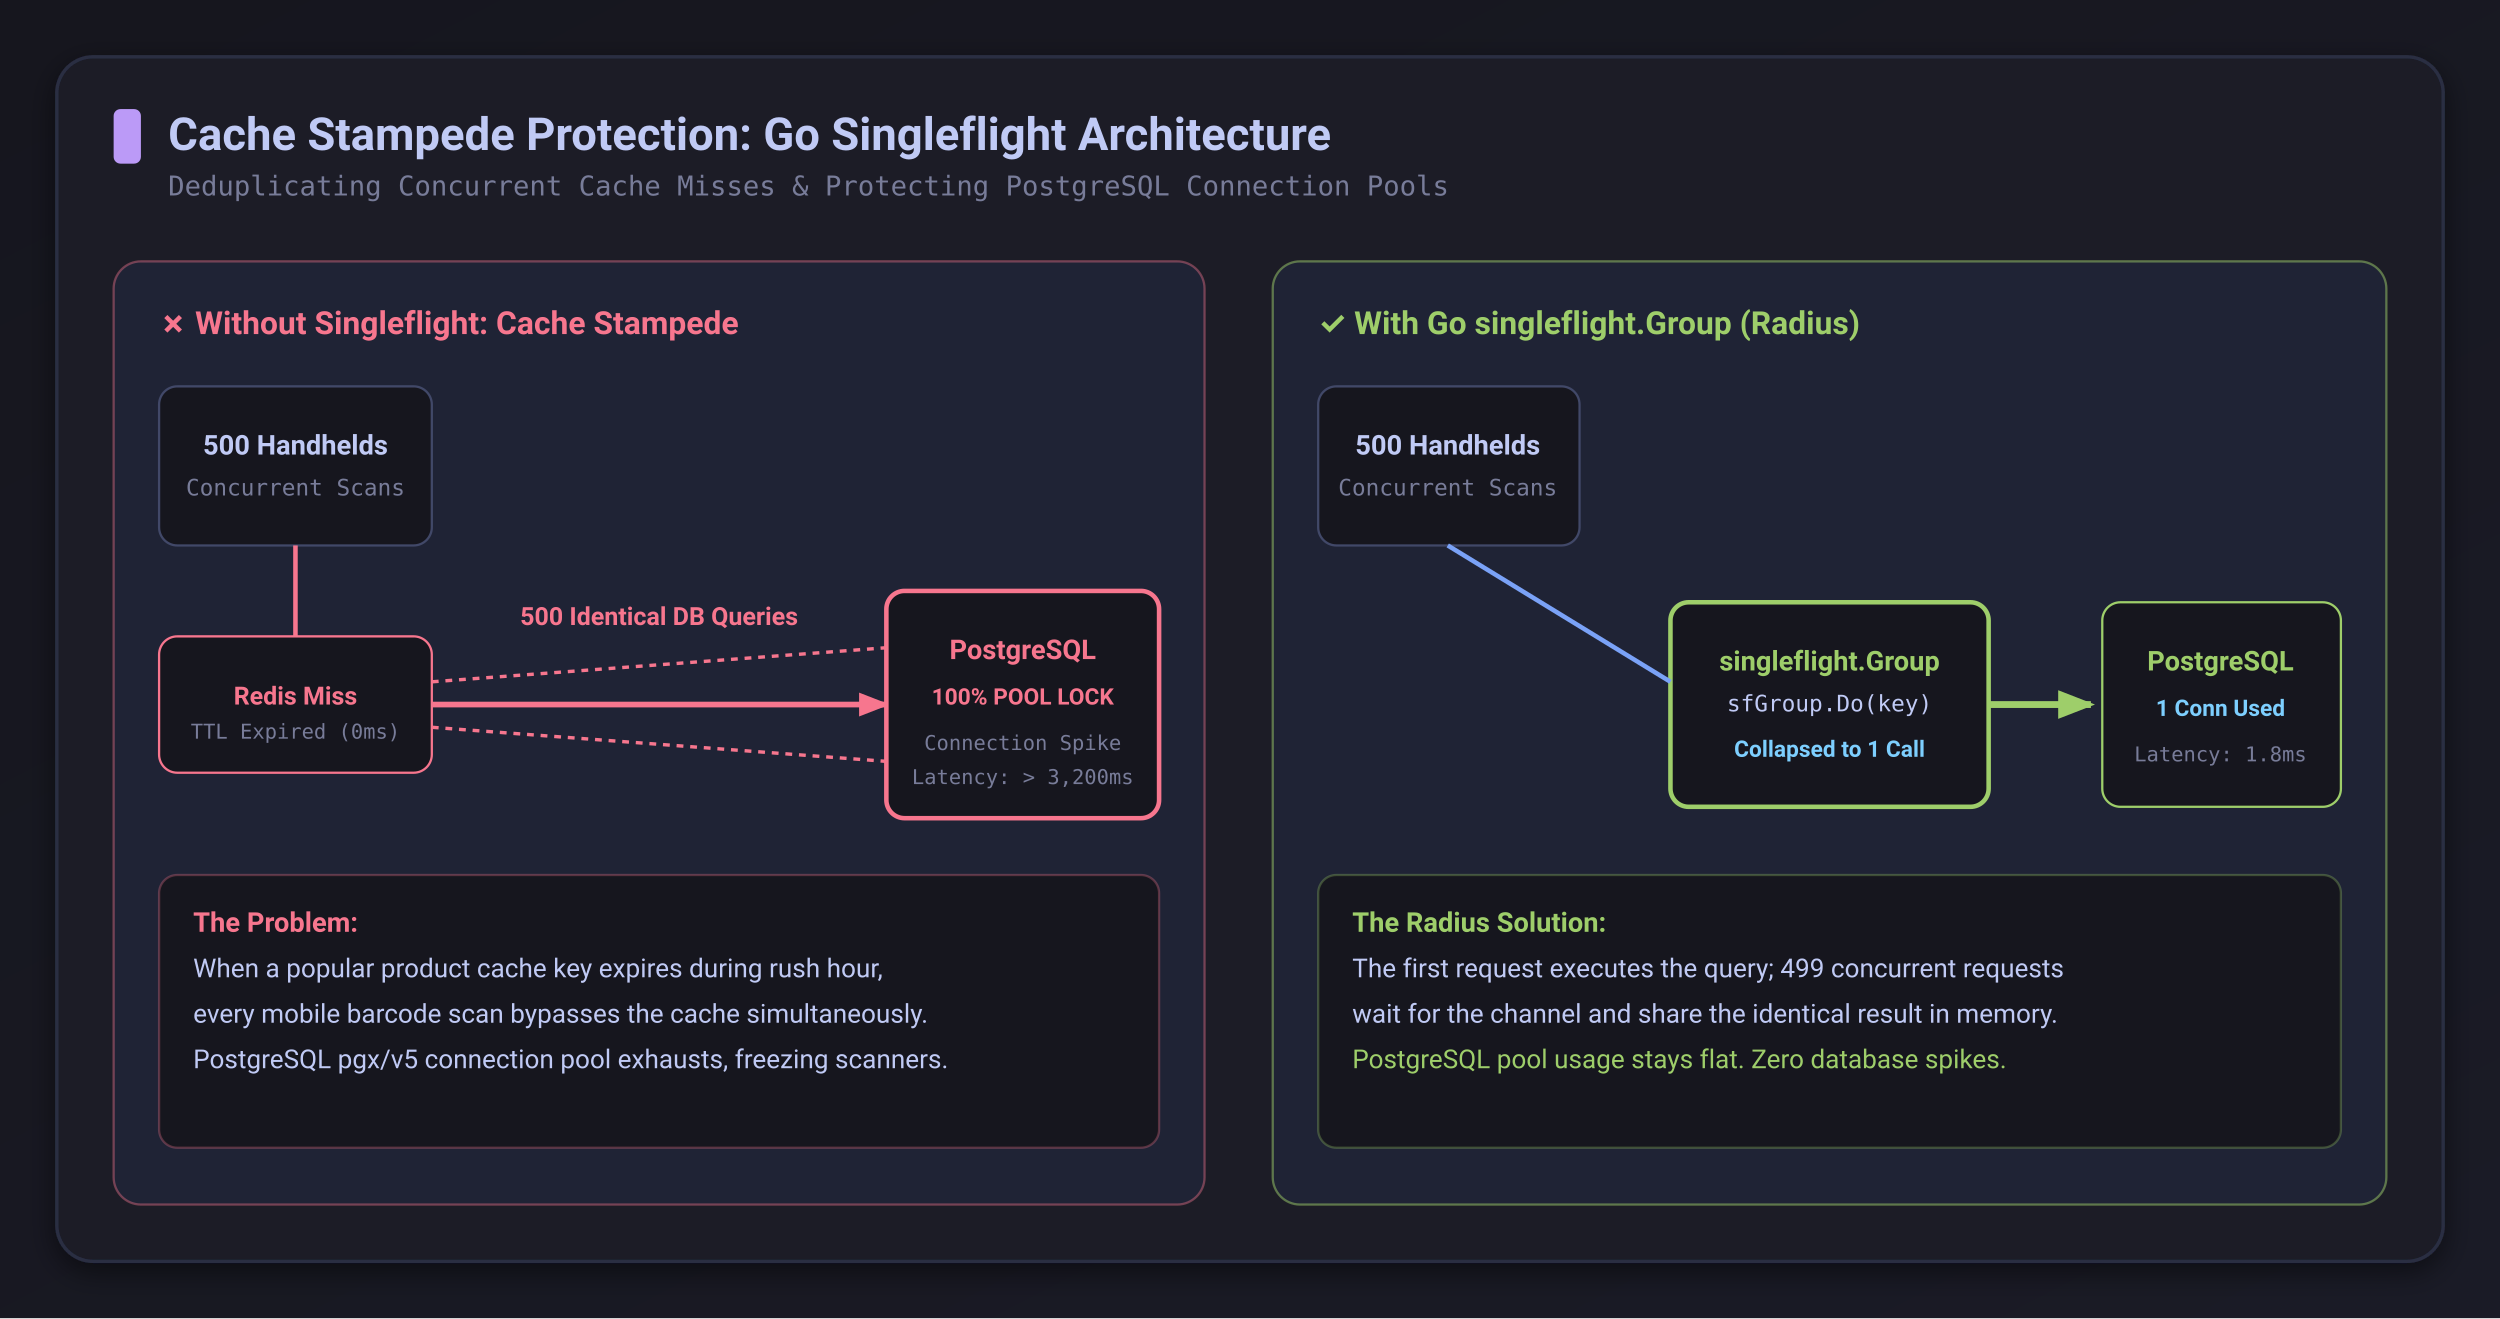
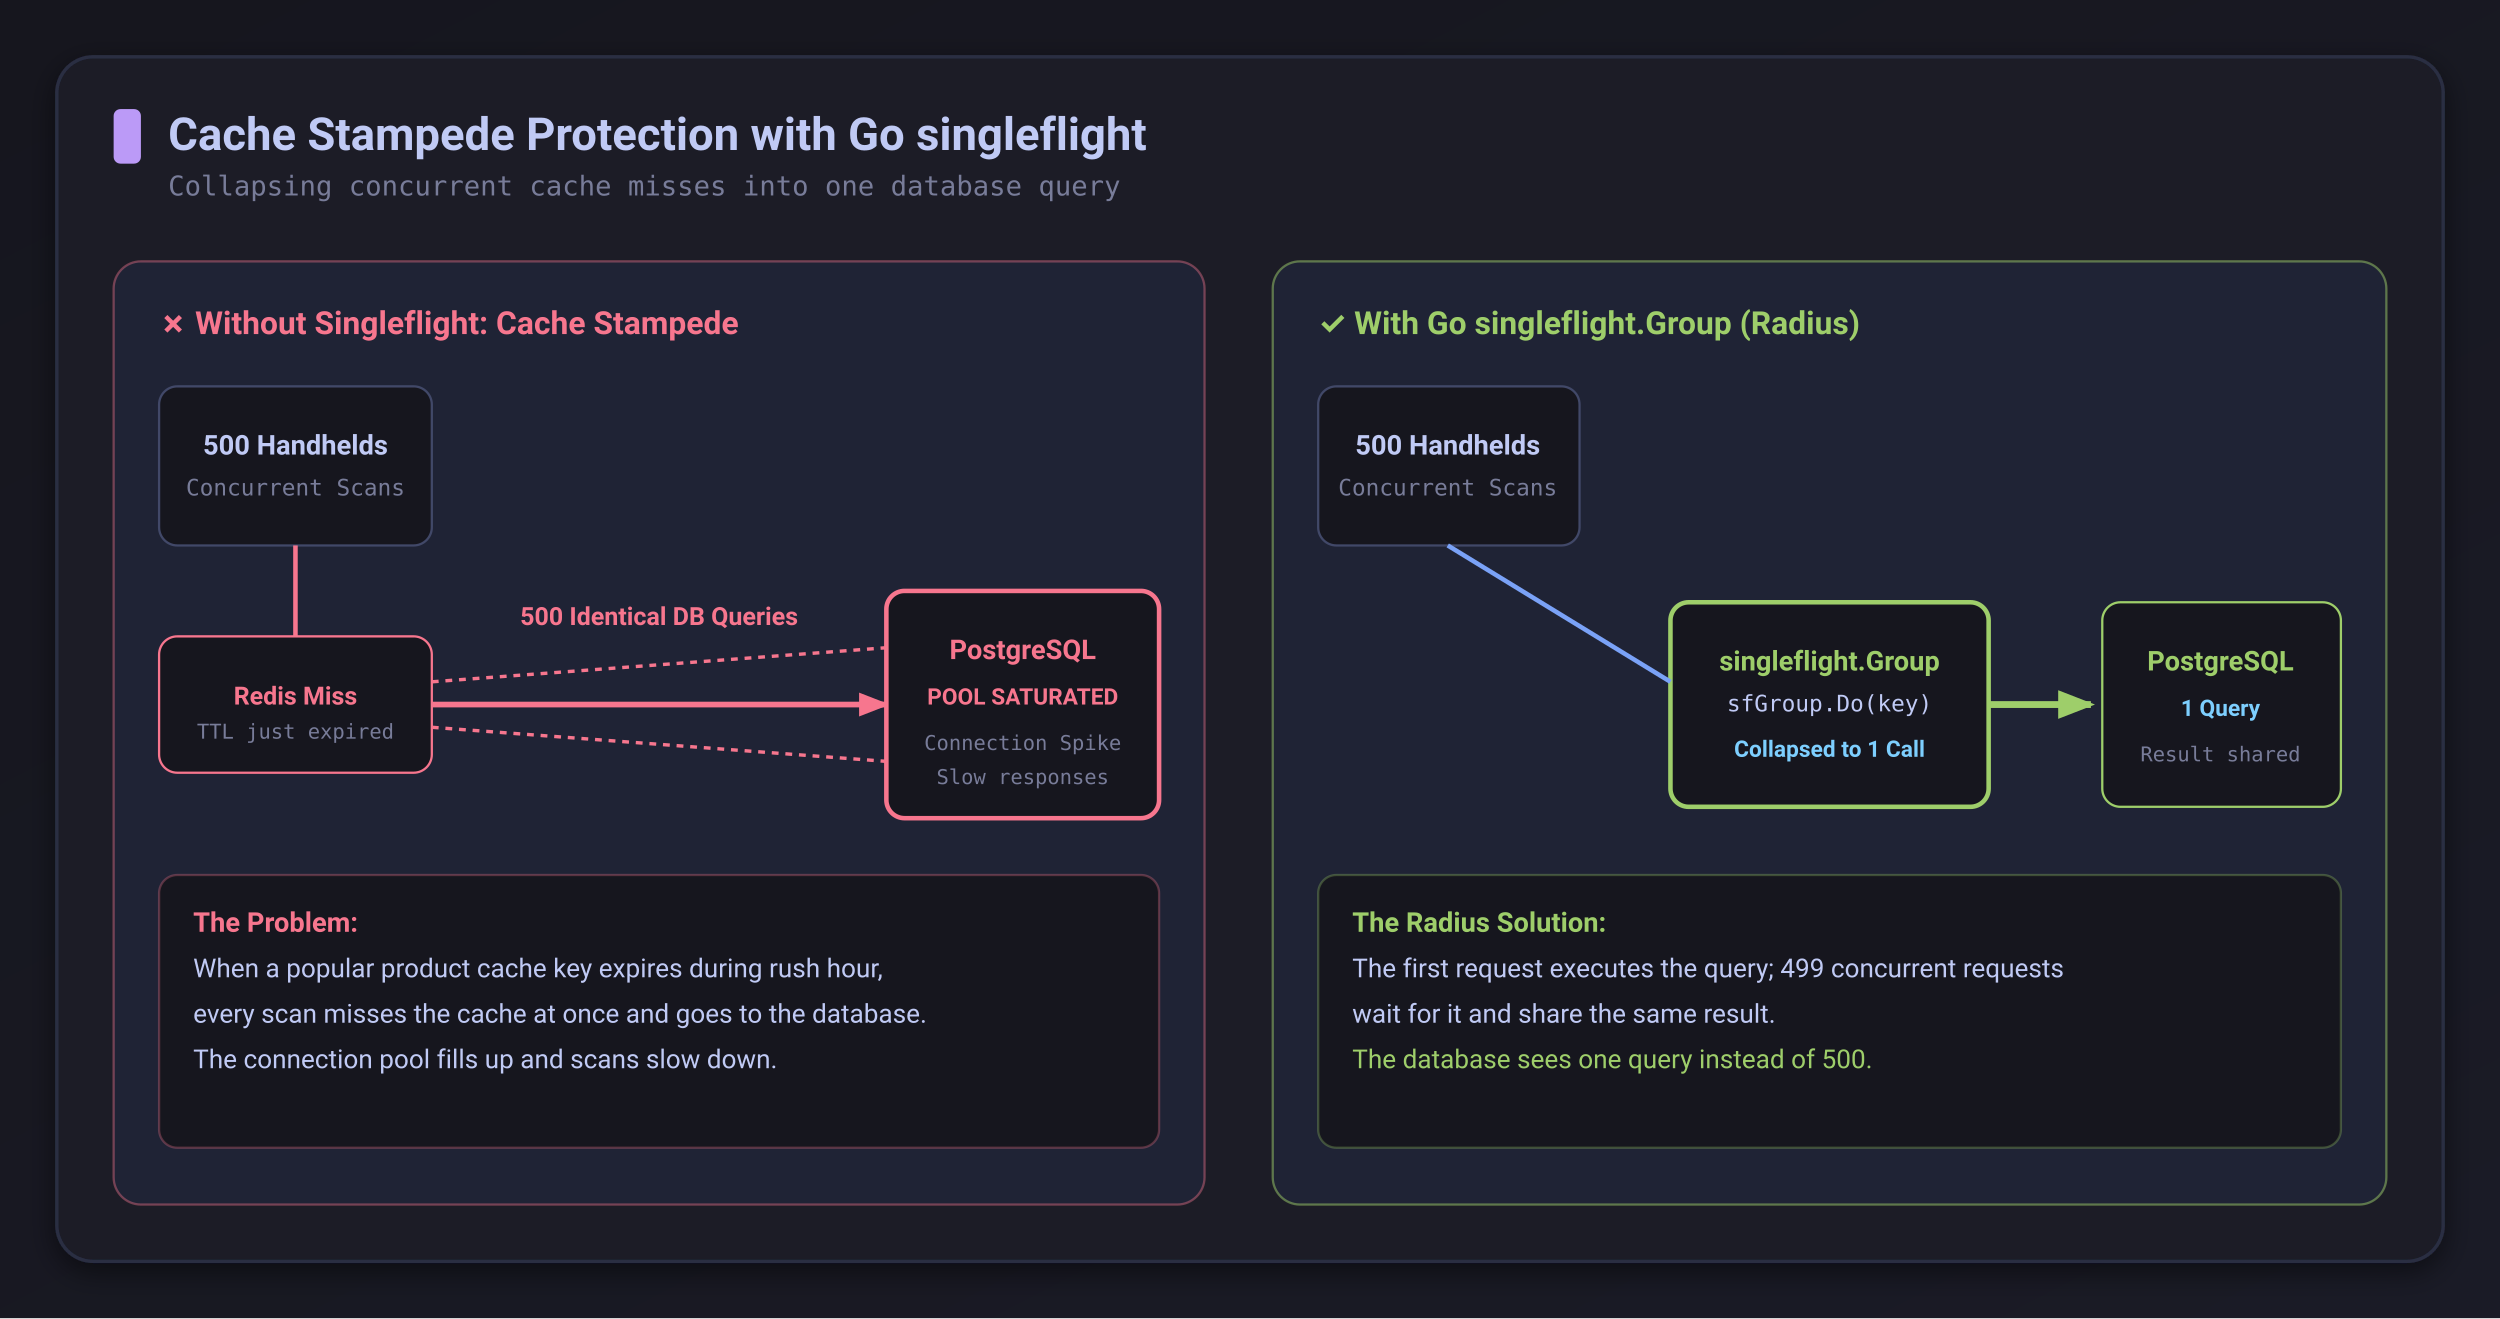
<svg xmlns="http://www.w3.org/2000/svg" viewBox="0 0 1100 580" width="100%" height="100%" style="background-color: #16161e; font-family: -apple-system, BlinkMacSystemFont, 'Segoe UI', Roboto, 'Helvetica Neue', Arial, sans-serif;">
  <defs>
    <linearGradient id="bgGrad" x1="0%" y1="0%" x2="100%" y2="100%">
      <stop offset="0%" stop-color="#16161e" />
      <stop offset="100%" stop-color="#1a1b26" />
    </linearGradient>
    <filter id="shadow" x="-5%" y="-5%" width="110%" height="115%">
      <feDropShadow dx="0" dy="4" stdDeviation="6" flood-color="#000000" flood-opacity="0.5" />
    </filter>
    <marker id="arrowRed" viewBox="0 0 10 10" refX="8" refY="5" markerWidth="6" markerHeight="6" orient="auto-start-reverse">
      <path d="M 0 1.5 L 9 5 L 0 8.5 z" fill="#f7768e" />
    </marker>
    <marker id="arrowGreen" viewBox="0 0 10 10" refX="8" refY="5" markerWidth="6" markerHeight="6" orient="auto-start-reverse">
      <path d="M 0 1.5 L 9 5 L 0 8.5 z" fill="#9ece6a" />
    </marker>
    <marker id="arrowBlue" viewBox="0 0 10 10" refX="8" refY="5" markerWidth="6" markerHeight="6" orient="auto-start-reverse">
      <path d="M 0 1.5 L 9 5 L 0 8.5 z" fill="#7aa2f7" />
    </marker>
  </defs>
  <rect width="1100" height="580" fill="url(#bgGrad)" />
  <rect x="25" y="25" width="1050" height="530" rx="16" fill="#1a1b26" stroke="#292e42" stroke-width="1.5" filter="url(#shadow)" />
  <g transform="translate(50, 60)">
    <rect x="0" y="-12" width="12" height="24" rx="3" fill="#bb9af7" />
-     <text x="24" y="6" fill="#c0caf5" font-size="20" font-weight="700">Cache Stampede Protection: Go Singleflight Architecture</text>
-     <text x="24" y="26" fill="#787c99" font-size="12" font-family="monospace">Deduplicating Concurrent Cache Misses &amp; Protecting PostgreSQL Connection Pools</text>
+     <text x="24" y="6" fill="#c0caf5" font-size="20" font-weight="700">Cache Stampede Protection with Go singleflight</text>
+     <text x="24" y="26" fill="#787c99" font-size="12" font-family="monospace">Collapsing concurrent cache misses into one database query</text>
  </g>
  <g transform="translate(50, 115)">
    <rect x="0" y="0" width="480" height="415" rx="12" fill="#1f2335" stroke="#f7768e" stroke-opacity="0.4" />
    <text x="20" y="32" fill="#f7768e" font-size="14" font-weight="700">✗ Without Singleflight: Cache Stampede</text>
    <rect x="20" y="55" width="120" height="70" rx="8" fill="#16161e" stroke="#414868" />
    <text x="80" y="85" fill="#c0caf5" font-size="12" font-weight="700" text-anchor="middle">500 Handhelds</text>
    <text x="80" y="103" fill="#787c99" font-size="10" font-family="monospace" text-anchor="middle">Concurrent Scans</text>
    <rect x="20" y="165" width="120" height="60" rx="8" fill="#16161e" stroke="#f7768e" />
    <text x="80" y="195" fill="#f7768e" font-size="11" font-weight="700" text-anchor="middle">Redis Miss</text>
-     <text x="80" y="210" fill="#787c99" font-size="9" font-family="monospace" text-anchor="middle">TTL Expired (0ms)</text>
+     <text x="80" y="210" fill="#787c99" font-size="9" font-family="monospace" text-anchor="middle">TTL just expired</text>
    <line x1="80" y1="125" x2="80" y2="165" stroke="#f7768e" stroke-width="2" />
    <path d="M 140 195 L 340 195" stroke="#f7768e" stroke-width="2.5" marker-end="url(#arrowRed)" />
    <path d="M 140 185 L 340 170" stroke="#f7768e" stroke-width="1.5" stroke-dasharray="3 3" />
    <path d="M 140 205 L 340 220" stroke="#f7768e" stroke-width="1.5" stroke-dasharray="3 3" />
    <text x="240" y="160" fill="#f7768e" font-size="11" font-weight="700" text-anchor="middle">500 Identical DB Queries</text>
    <rect x="340" y="145" width="120" height="100" rx="8" fill="#16161e" stroke="#f7768e" stroke-width="2" />
    <text x="400" y="175" fill="#f7768e" font-size="12" font-weight="700" text-anchor="middle">PostgreSQL</text>
-     <text x="400" y="195" fill="#f7768e" font-size="10" font-weight="700" text-anchor="middle">100% POOL LOCK</text>
+     <text x="400" y="195" fill="#f7768e" font-size="10" font-weight="700" text-anchor="middle">POOL SATURATED</text>
    <text x="400" y="215" fill="#787c99" font-size="9" font-family="monospace" text-anchor="middle">Connection Spike</text>
-     <text x="400" y="230" fill="#787c99" font-size="9" font-family="monospace" text-anchor="middle">Latency: &gt; 3,200ms</text>
+     <text x="400" y="230" fill="#787c99" font-size="9" font-family="monospace" text-anchor="middle">Slow responses</text>
    <rect x="20" y="270" width="440" height="120" rx="8" fill="#16161e" stroke="#f7768e" stroke-opacity="0.3" />
    <text x="35" y="295" fill="#f7768e" font-size="12" font-weight="700">The Problem:</text>
    <text x="35" y="315" fill="#c0caf5" font-size="11.5">When a popular product cache key expires during rush hour,</text>
-     <text x="35" y="335" fill="#c0caf5" font-size="11.5">every mobile barcode scan bypasses the cache simultaneously.</text>
-     <text x="35" y="355" fill="#c0caf5" font-size="11.5">PostgreSQL pgx/v5 connection pool exhausts, freezing scanners.</text>
+     <text x="35" y="335" fill="#c0caf5" font-size="11.5">every scan misses the cache at once and goes to the database.</text>
+     <text x="35" y="355" fill="#c0caf5" font-size="11.5">The connection pool fills up and scans slow down.</text>
  </g>
  <g transform="translate(560, 115)">
    <rect x="0" y="0" width="490" height="415" rx="12" fill="#1f2335" stroke="#9ece6a" stroke-opacity="0.5" />
    <text x="20" y="32" fill="#9ece6a" font-size="14" font-weight="700">✓ With Go singleflight.Group (Radius)</text>
    <rect x="20" y="55" width="115" height="70" rx="8" fill="#16161e" stroke="#414868" />
    <text x="77" y="85" fill="#c0caf5" font-size="12" font-weight="700" text-anchor="middle">500 Handhelds</text>
    <text x="77" y="103" fill="#787c99" font-size="10" font-family="monospace" text-anchor="middle">Concurrent Scans</text>
    <rect x="175" y="150" width="140" height="90" rx="8" fill="#16161e" stroke="#9ece6a" stroke-width="2" />
    <text x="245" y="180" fill="#9ece6a" font-size="12" font-weight="700" text-anchor="middle">singleflight.Group</text>
    <text x="245" y="198" fill="#c0caf5" font-size="10" font-family="monospace" text-anchor="middle">sfGroup.Do(key)</text>
    <text x="245" y="218" fill="#7dcfff" font-size="10" font-weight="700" text-anchor="middle">Collapsed to 1 Call</text>
    <line x1="77" y1="125" x2="175" y2="185" stroke="#7aa2f7" stroke-width="2" />
    <path d="M 315 195 L 360 195" stroke="#9ece6a" stroke-width="3" marker-end="url(#arrowGreen)" />
    <rect x="365" y="150" width="105" height="90" rx="8" fill="#16161e" stroke="#9ece6a" />
    <text x="417" y="180" fill="#9ece6a" font-size="12" font-weight="700" text-anchor="middle">PostgreSQL</text>
-     <text x="417" y="200" fill="#7dcfff" font-size="10" font-weight="700" text-anchor="middle">1 Conn Used</text>
-     <text x="417" y="220" fill="#787c99" font-size="9" font-family="monospace" text-anchor="middle">Latency: 1.8ms</text>
+     <text x="417" y="200" fill="#7dcfff" font-size="10" font-weight="700" text-anchor="middle">1 Query</text>
+     <text x="417" y="220" fill="#787c99" font-size="9" font-family="monospace" text-anchor="middle">Result shared</text>
    <rect x="20" y="270" width="450" height="120" rx="8" fill="#16161e" stroke="#9ece6a" stroke-opacity="0.3" />
    <text x="35" y="295" fill="#9ece6a" font-size="12" font-weight="700">The Radius Solution:</text>
    <text x="35" y="315" fill="#c0caf5" font-size="11.5">The first request executes the query; 499 concurrent requests</text>
-     <text x="35" y="335" fill="#c0caf5" font-size="11.5">wait for the channel and share the identical result in memory.</text>
-     <text x="35" y="355" fill="#9ece6a" font-size="11.5">PostgreSQL pool usage stays flat. Zero database spikes.</text>
+     <text x="35" y="335" fill="#c0caf5" font-size="11.5">wait for it and share the same result.</text>
+     <text x="35" y="355" fill="#9ece6a" font-size="11.5">The database sees one query instead of 500.</text>
  </g>
</svg>
